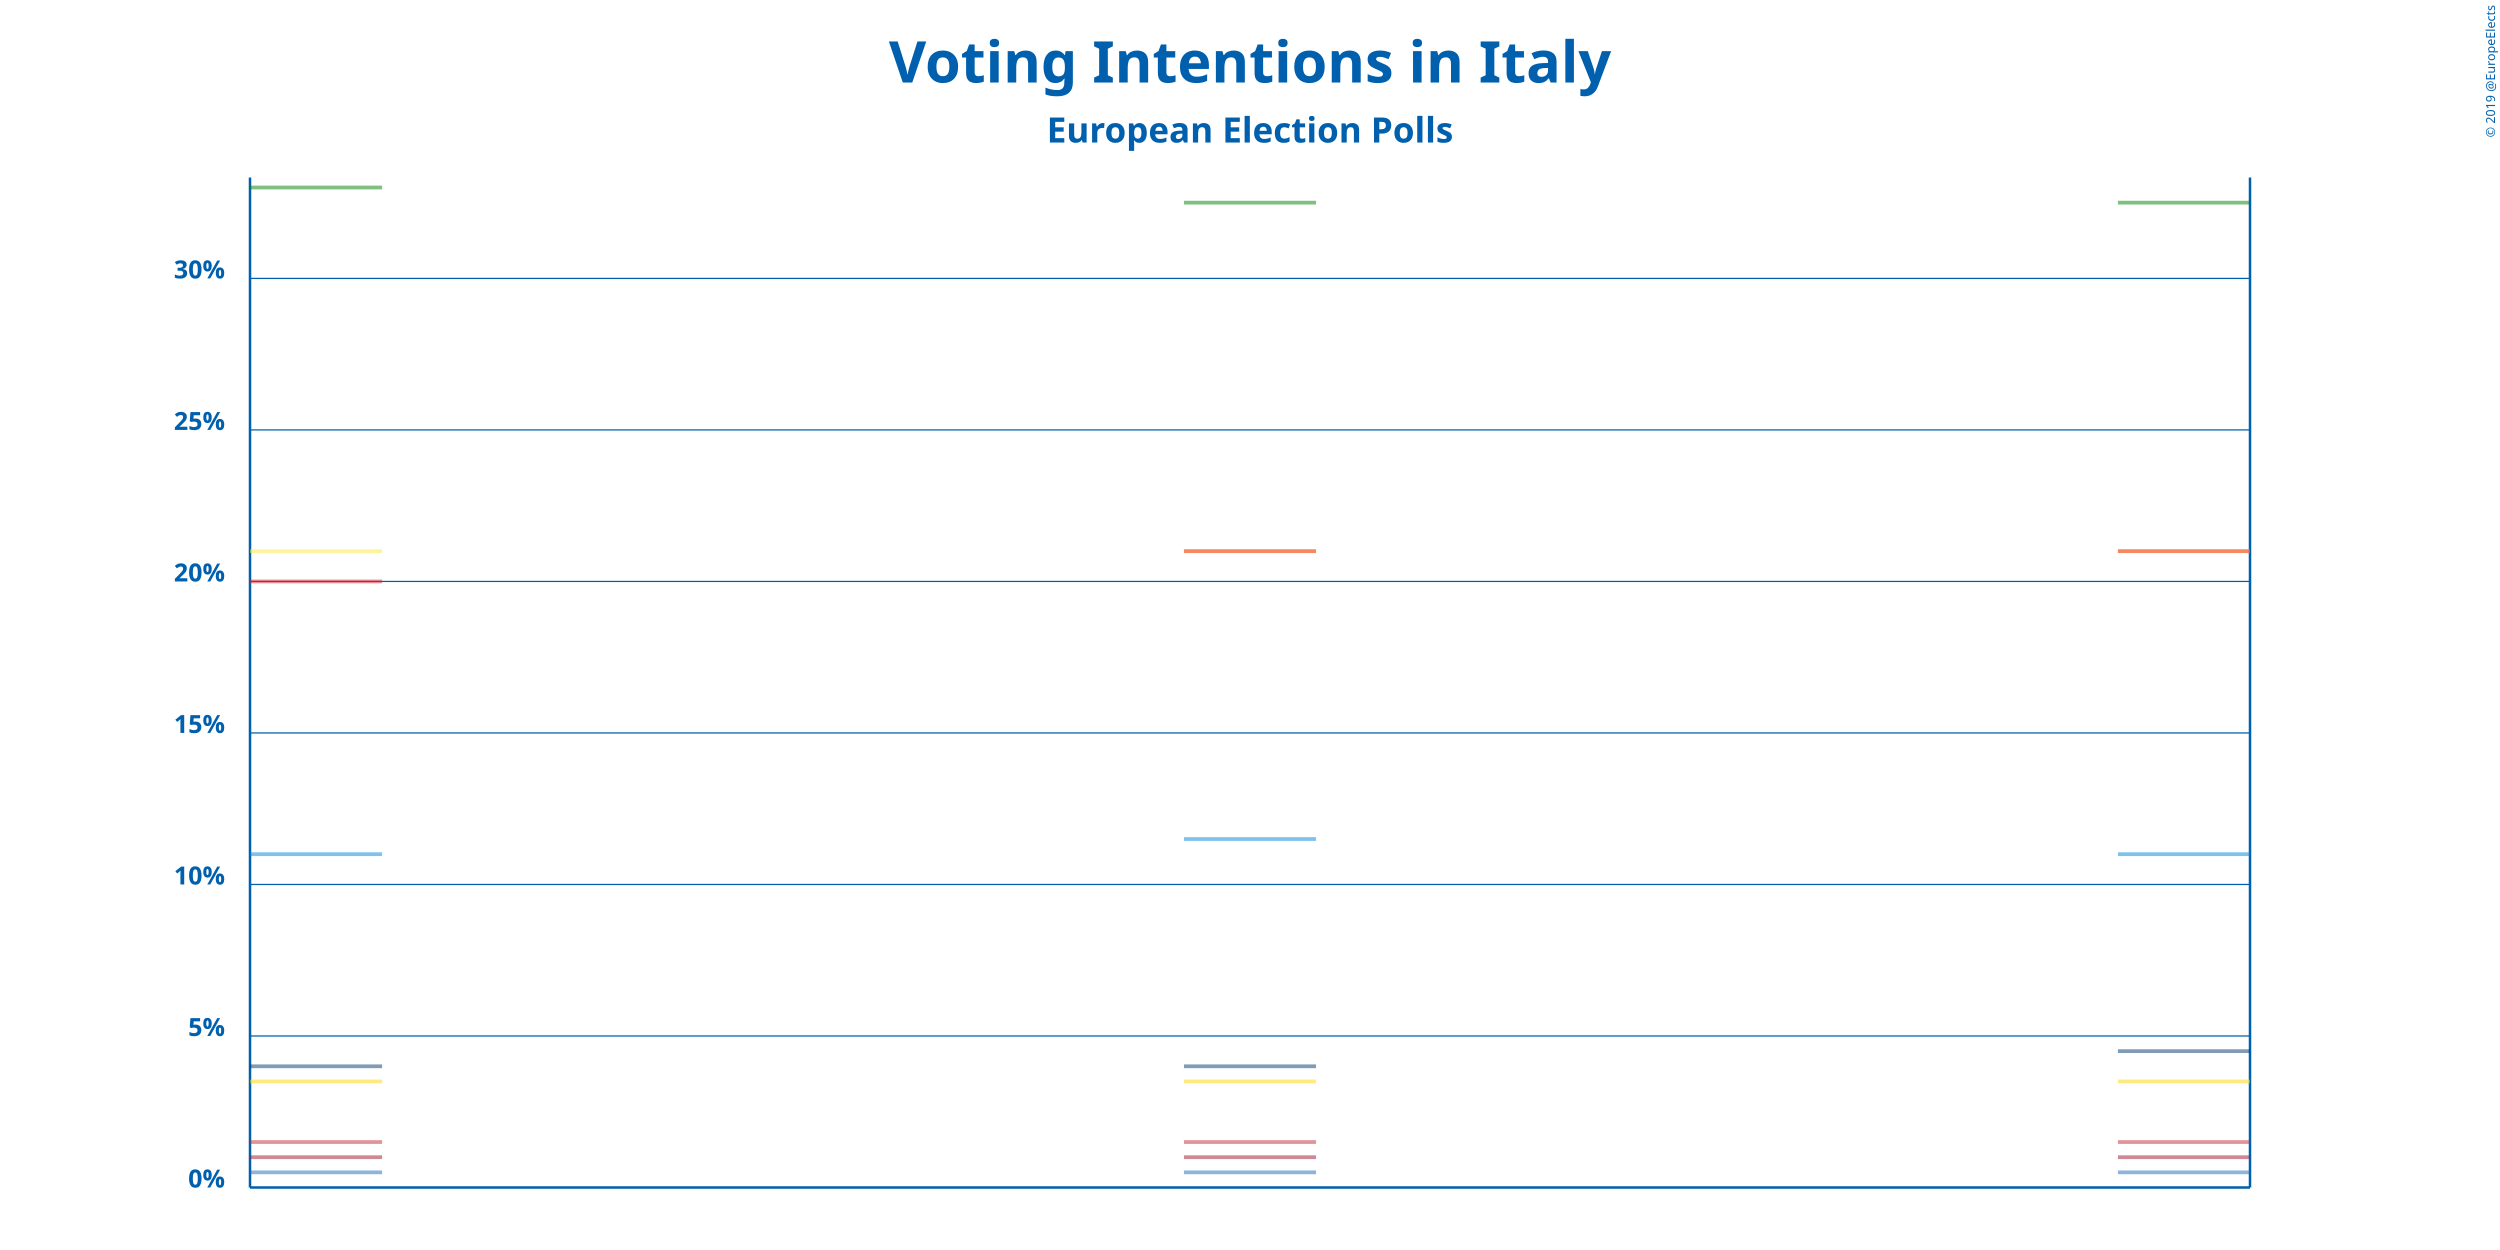
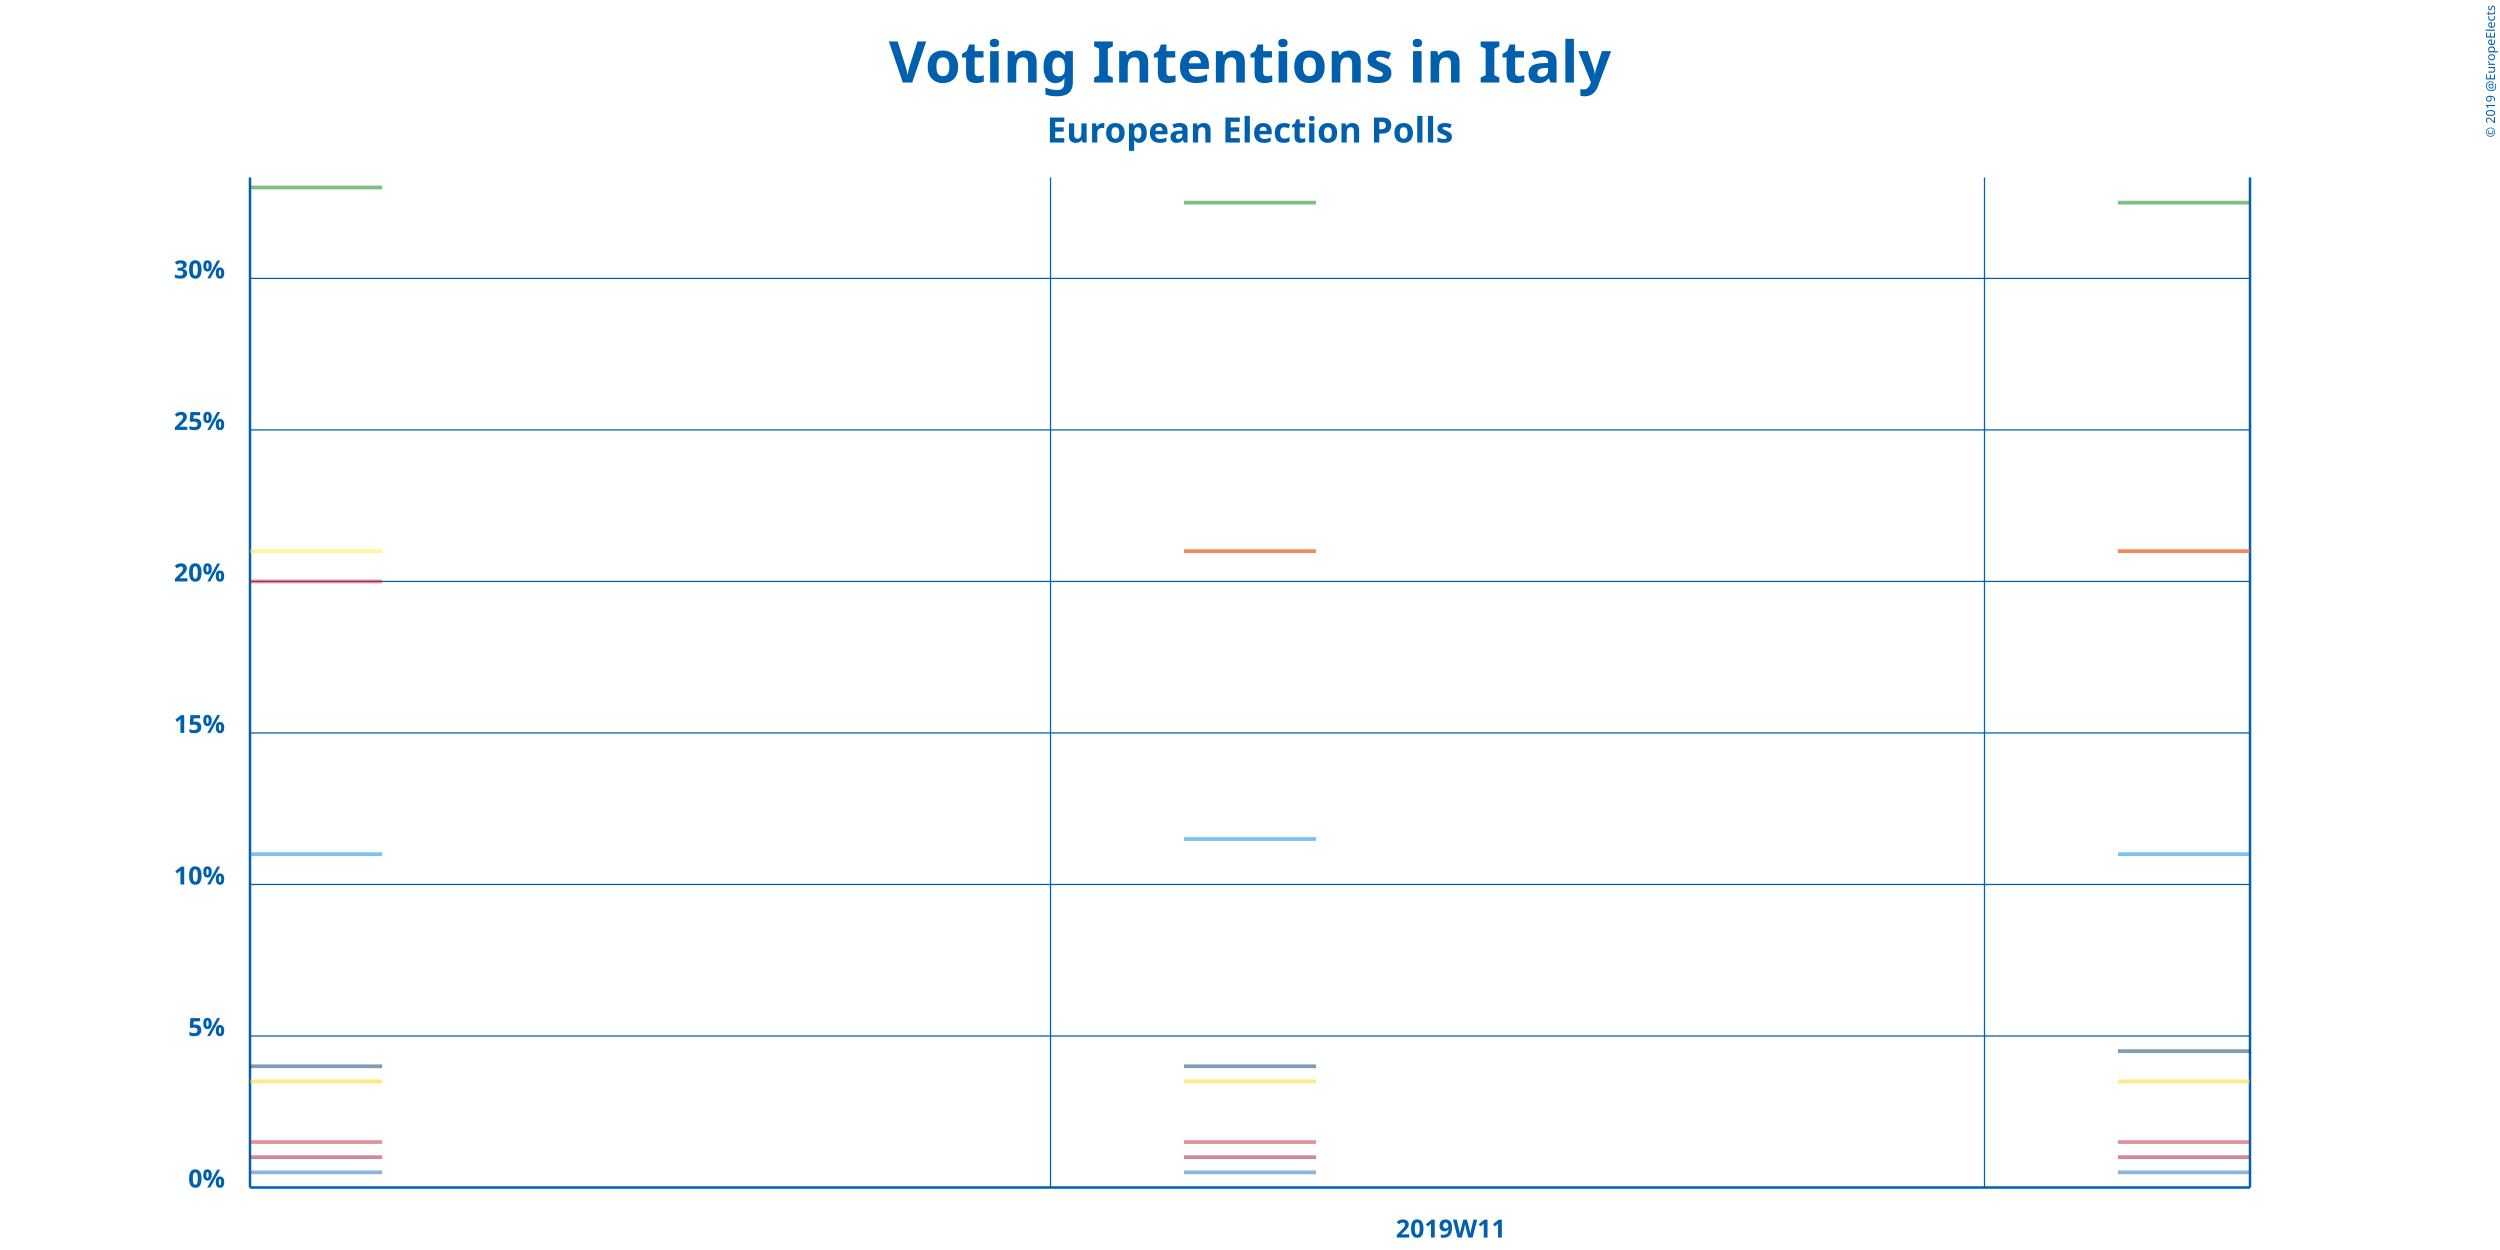
<svg HEIGHT="1000" WIDTH="2000">
  <rect fill="#FFFFFF" height="1000" stroke="none" width="2000" x="0" y="0" />
  <text fill="#0060AE" font-family="'Advent Pro'" font-size="46px" font-style="normal" font-weight="bold" text-align="center" text-anchor="middle" x="1000" y="66">Voting Intentions in Italy</text>
  <text fill="#0060AE" font-family="'Advent Pro'" font-size="28px" font-style="normal" font-weight="bold" text-align="center" text-anchor="middle" x="1000" y="114">European Election Polls</text>
  <text fill="#0060AE" font-family="'Advent Pro'" font-size="10px" font-style="normal" font-weight="normal" text-align="center" text-anchor="end" transform="rotate(270)" x="-4" y="1996">© 2019 @EuropeElects</text>
  <g>
    <g>
      <line stroke="#0060AE" stroke-width="2" x1="200.0" x2="1800.0" y1="950.0" y2="950.0" />
      <text fill="#0060AE" font-family="'Advent Pro'" font-size="20px" font-style="normal" font-weight="bold" text-align="center" text-anchor="end" x="180.0" y="950.0">0%</text>
      <line stroke="#0060AE" stroke-width="2" x1="200.0" x2="200.0" y1="950.0" y2="142.0" />
      <line stroke="#0060AE" stroke-width="2" x1="1800.0" x2="1800.0" y1="950.0" y2="142.0" />
+       <line stroke="#0060AE" stroke-width="1" x1="840.427" x2="840.427" y1="950.0" y2="142.0" />
+       <text fill="#0060AE" font-family="'Advent Pro'" font-size="20px" font-style="normal" font-weight="bold" text-align="center" text-anchor="middle" x="1160.64" y="990.0">2019W11</text>
+       <line stroke="#0060AE" stroke-width="1" x1="1587.592" x2="1587.592" y1="950.0" y2="142.0" />
      <line stroke="#0060AE" stroke-width="1" x1="200.0" x2="1800.0" y1="828.788" y2="828.788" />
      <text fill="#0060AE" font-family="'Advent Pro'" font-size="20px" font-style="normal" font-weight="bold" text-align="center" text-anchor="end" x="180.0" y="828.788">5%</text>
      <line stroke="#0060AE" stroke-width="1" x1="200.0" x2="1800.0" y1="707.576" y2="707.576" />
      <text fill="#0060AE" font-family="'Advent Pro'" font-size="20px" font-style="normal" font-weight="bold" text-align="center" text-anchor="end" x="180.0" y="707.576">10%</text>
      <line stroke="#0060AE" stroke-width="1" x1="200.0" x2="1800.0" y1="586.364" y2="586.364" />
      <text fill="#0060AE" font-family="'Advent Pro'" font-size="20px" font-style="normal" font-weight="bold" text-align="center" text-anchor="end" x="180.0" y="586.364">15%</text>
      <line stroke="#0060AE" stroke-width="1" x1="200.0" x2="1800.0" y1="465.152" y2="465.152" />
      <text fill="#0060AE" font-family="'Advent Pro'" font-size="20px" font-style="normal" font-weight="bold" text-align="center" text-anchor="end" x="180.0" y="465.152">20%</text>
      <line stroke="#0060AE" stroke-width="1" x1="200.0" x2="1800.0" y1="343.939" y2="343.939" />
      <text fill="#0060AE" font-family="'Advent Pro'" font-size="20px" font-style="normal" font-weight="bold" text-align="center" text-anchor="end" x="180.0" y="343.939">25%</text>
      <line stroke="#0060AE" stroke-width="1" x1="200.0" x2="1800.0" y1="222.727" y2="222.727" />
      <text fill="#0060AE" font-family="'Advent Pro'" font-size="20px" font-style="normal" font-weight="bold" text-align="center" text-anchor="end" x="180.0" y="222.727">30%</text>
    </g>
    <g>
      <line stroke="#FFEB3B" stroke-opacity="0.5" stroke-width="3" x1="1694.33" x2="1800.0" y1="440.909" y2="440.909" />
      <line stroke="#EF1C27" stroke-opacity="0.5" stroke-width="3" x1="1694.33" x2="1800.0" y1="440.909" y2="440.909" />
      <line stroke="#008000" stroke-opacity="0.5" stroke-width="3" x1="1694.33" x2="1800.0" y1="162.121" y2="162.121" />
      <line stroke="#0087DC" stroke-opacity="0.5" stroke-width="3" x1="1694.33" x2="1800.0" y1="683.333" y2="683.333" />
      <line stroke="#03386A" stroke-opacity="0.5" stroke-width="3" x1="1694.33" x2="1800.0" y1="840.909" y2="840.909" />
      <line stroke="#C72837" stroke-opacity="0.5" stroke-width="3" x1="1694.33" x2="1800.0" y1="913.636" y2="913.636" />
      <line stroke="#FFD700" stroke-opacity="0.5" stroke-width="3" x1="1694.33" x2="1800.0" y1="865.152" y2="865.152" />
      <line stroke="#1F6BB8" stroke-opacity="0.5" stroke-width="3" x1="1694.33" x2="1800.0" y1="937.879" y2="937.879" />
      <line stroke="#A0142E" stroke-opacity="0.5" stroke-width="3" x1="1694.33" x2="1800.0" y1="925.758" y2="925.758" />
      <line stroke-opacity="0.5" stroke-width="3" x1="1694.33" x2="1800.0" y1="865.152" y2="865.152" />
      <line stroke="#FFEB3B" stroke-opacity="0.5" stroke-width="3" x1="947.165" x2="1052.835" y1="440.909" y2="440.909" />
      <line stroke="#EF1C27" stroke-opacity="0.5" stroke-width="3" x1="947.165" x2="1052.835" y1="440.909" y2="440.909" />
      <line stroke="#008000" stroke-opacity="0.5" stroke-width="3" x1="947.165" x2="1052.835" y1="162.121" y2="162.121" />
      <line stroke="#0087DC" stroke-opacity="0.5" stroke-width="3" x1="947.165" x2="1052.835" y1="671.212" y2="671.212" />
      <line stroke="#03386A" stroke-opacity="0.5" stroke-width="3" x1="947.165" x2="1052.835" y1="853.03" y2="853.03" />
      <line stroke="#C72837" stroke-opacity="0.5" stroke-width="3" x1="947.165" x2="1052.835" y1="913.636" y2="913.636" />
      <line stroke="#FFD700" stroke-opacity="0.5" stroke-width="3" x1="947.165" x2="1052.835" y1="865.152" y2="865.152" />
      <line stroke="#1F6BB8" stroke-opacity="0.5" stroke-width="3" x1="947.165" x2="1052.835" y1="937.879" y2="937.879" />
      <line stroke="#A0142E" stroke-opacity="0.5" stroke-width="3" x1="947.165" x2="1052.835" y1="925.758" y2="925.758" />
      <line stroke-opacity="0.5" stroke-width="3" x1="947.165" x2="1052.835" y1="865.152" y2="865.152" />
      <line stroke="#FFEB3B" stroke-opacity="0.5" stroke-width="3" x1="200.0" x2="305.67" y1="440.909" y2="440.909" />
      <line stroke="#EF1C27" stroke-opacity="0.5" stroke-width="3" x1="200.0" x2="305.67" y1="465.152" y2="465.152" />
      <line stroke="#008000" stroke-opacity="0.5" stroke-width="3" x1="200.0" x2="305.67" y1="150.0" y2="150.0" />
      <line stroke="#0087DC" stroke-opacity="0.5" stroke-width="3" x1="200.0" x2="305.67" y1="683.333" y2="683.333" />
      <line stroke="#03386A" stroke-opacity="0.5" stroke-width="3" x1="200.0" x2="305.67" y1="853.03" y2="853.03" />
      <line stroke="#C72837" stroke-opacity="0.5" stroke-width="3" x1="200.0" x2="305.67" y1="913.636" y2="913.636" />
      <line stroke="#FFD700" stroke-opacity="0.5" stroke-width="3" x1="200.0" x2="305.67" y1="865.152" y2="865.152" />
      <line stroke="#1F6BB8" stroke-opacity="0.5" stroke-width="3" x1="200.0" x2="305.67" y1="937.879" y2="937.879" />
      <line stroke="#A0142E" stroke-opacity="0.5" stroke-width="3" x1="200.0" x2="305.67" y1="925.758" y2="925.758" />
      <line stroke-opacity="0.5" stroke-width="3" x1="200.0" x2="305.67" y1="840.909" y2="840.909" />
    </g>
    <g />
  </g>
</svg>
